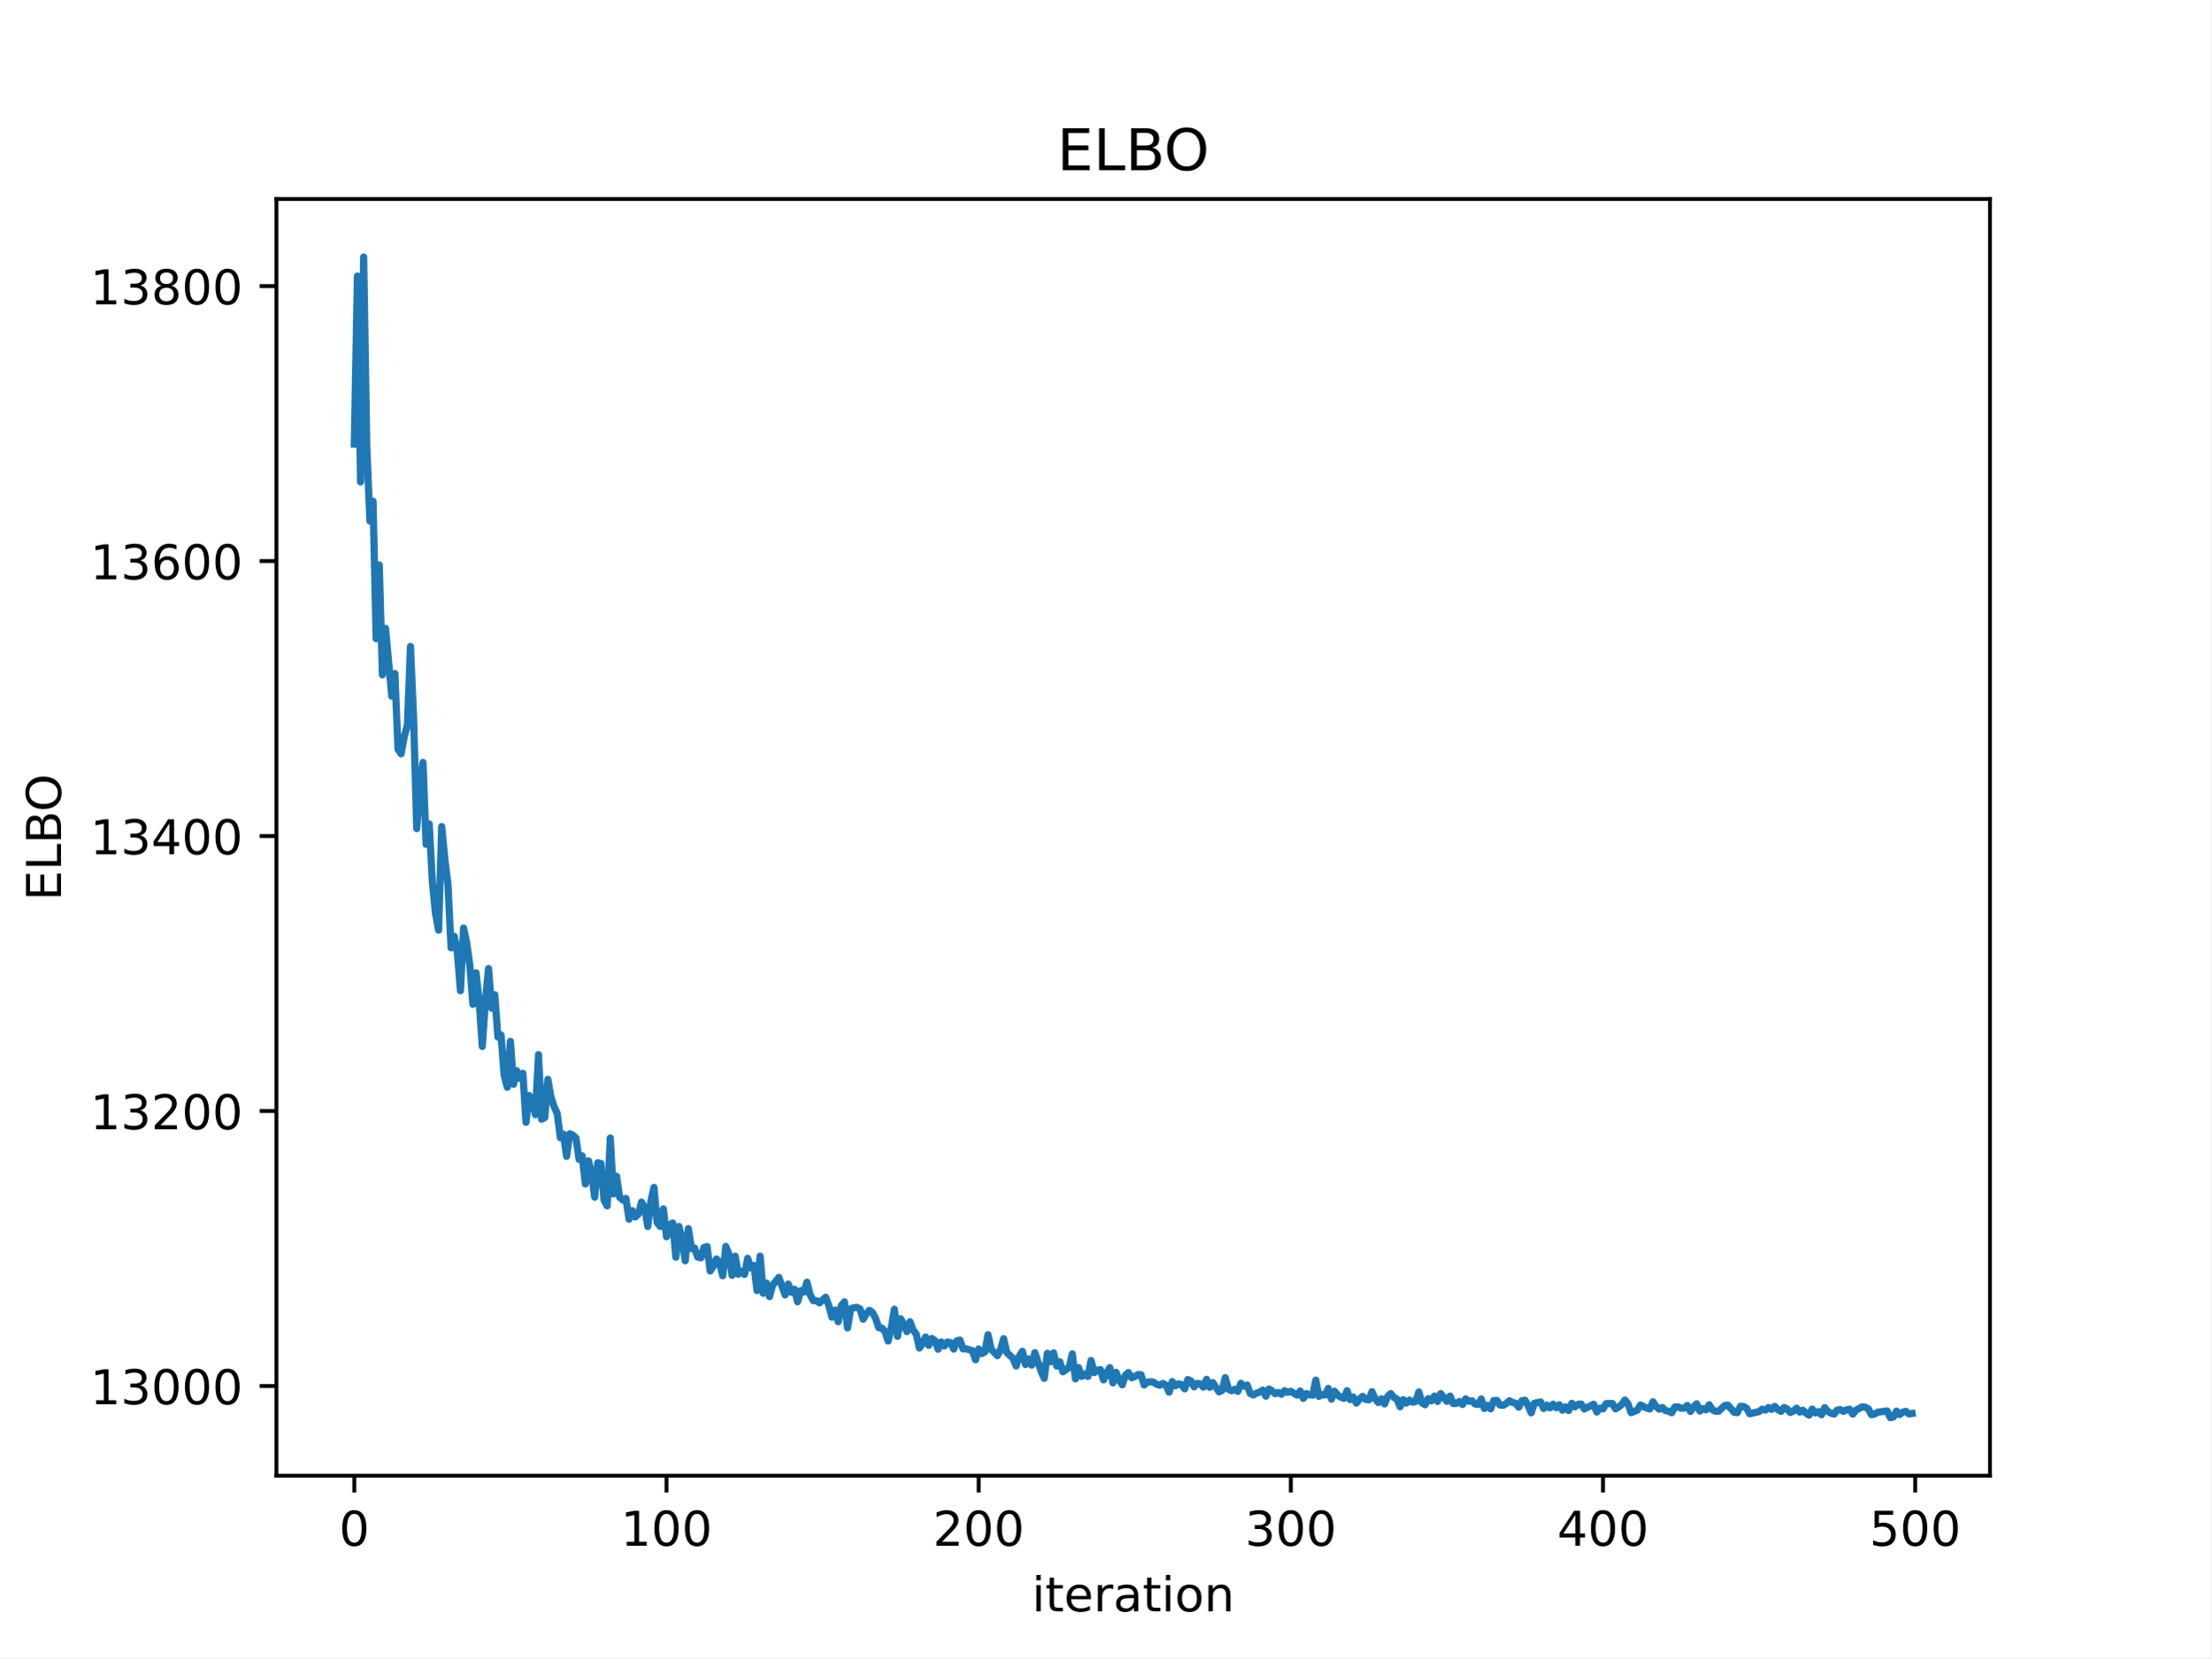
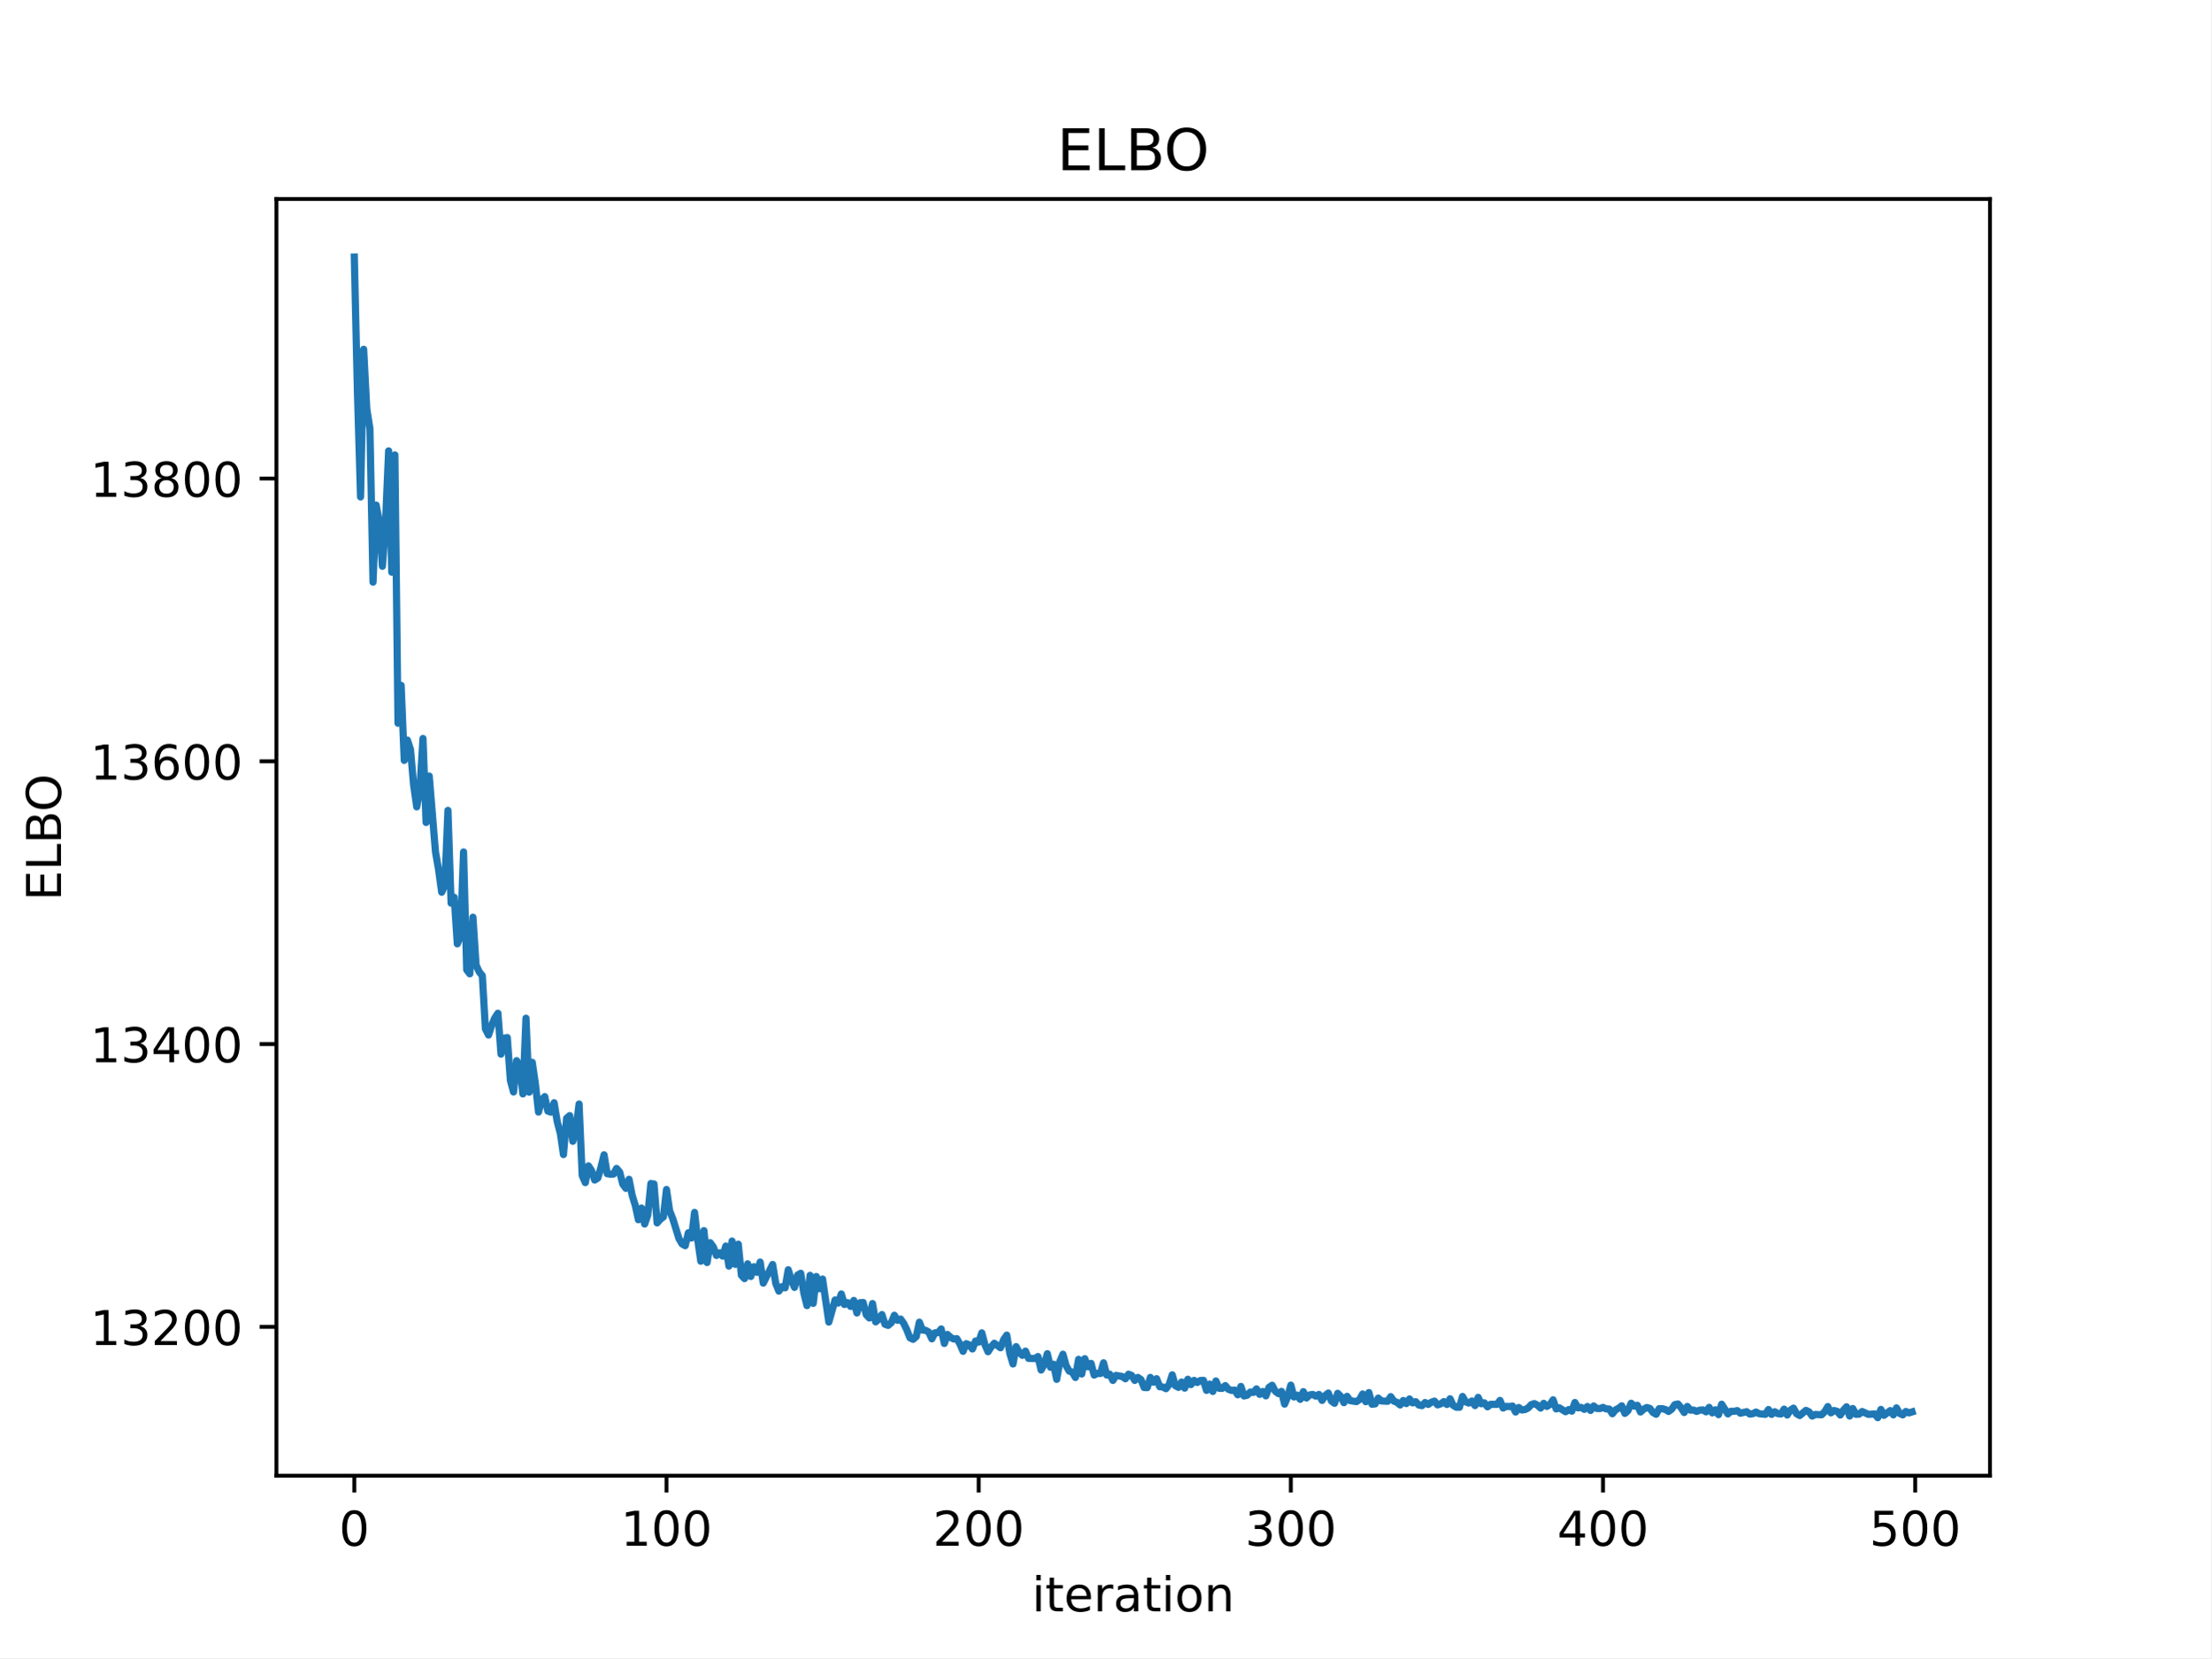
<svg xmlns="http://www.w3.org/2000/svg" xmlns:xlink="http://www.w3.org/1999/xlink" width="460.8pt" height="345.6pt" viewBox="0 0 460.8 345.6" version="1.1">
  <defs>
    <style type="text/css">*{stroke-linejoin: round; stroke-linecap: butt}</style>
  </defs>
  <g id="figure_1">
    <g id="patch_1">
      <path d="M 0 345.6  L 460.8 345.6  L 460.8 0  L 0 0  z " style="fill: #ffffff" />
    </g>
    <g id="axes_1">
      <g id="patch_2">
        <path d="M 57.6 307.584  L 414.72 307.584  L 414.72 41.472  L 57.6 41.472  z " style="fill: #ffffff" />
      </g>
      <g id="matplotlib.axis_1">
        <g id="xtick_1">
          <g id="line2d_1">
            <defs>
-               <path id="m0ac5d707b2" d="M 0 0  L 0 3.5  " style="stroke: #000000; stroke-width: 0.8" />
-             </defs>
-             <g>
-               <use xlink:href="#m0ac5d707b2" x="73.833" y="307.584" style="stroke: #000000; stroke-width: 0.8" />
+               <path id="m7152d1a19f" d="M 0 0  L 0 3.5  " style="stroke: #000000; stroke-width: 0.8" />
+             </defs>
+             <g>
+               <use xlink:href="#m7152d1a19f" x="73.833" y="307.584" style="stroke: #000000; stroke-width: 0.8" />
            </g>
          </g>
          <g id="text_1">
            <g transform="translate(70.65148 322.1824) scale(0.1 -0.1)">
              <defs>
                <path id="DejaVuSans-30" d="M 2034 4250  Q 1547 4250 1301 3770  Q 1056 3291 1056 2328  Q 1056 1369 1301 889  Q 1547 409 2034 409  Q 2525 409 2770 889  Q 3016 1369 3016 2328  Q 3016 3291 2770 3770  Q 2525 4250 2034 4250  z M 2034 4750  Q 2819 4750 3233 4129  Q 3647 3509 3647 2328  Q 3647 1150 3233 529  Q 2819 -91 2034 -91  Q 1250 -91 836 529  Q 422 1150 422 2328  Q 422 3509 836 4129  Q 1250 4750 2034 4750  z " transform="scale(0.015625)" />
              </defs>
              <use xlink:href="#DejaVuSans-30" />
            </g>
          </g>
        </g>
        <g id="xtick_2">
          <g id="line2d_2">
            <g>
-               <use xlink:href="#m0ac5d707b2" x="138.894" y="307.584" style="stroke: #000000; stroke-width: 0.8" />
+               <use xlink:href="#m7152d1a19f" x="138.894" y="307.584" style="stroke: #000000; stroke-width: 0.8" />
            </g>
          </g>
          <g id="text_2">
            <g transform="translate(129.35 322.1824) scale(0.1 -0.1)">
              <defs>
                <path id="DejaVuSans-31" d="M 794 531  L 1825 531  L 1825 4091  L 703 3866  L 703 4441  L 1819 4666  L 2450 4666  L 2450 531  L 3481 531  L 3481 0  L 794 0  L 794 531  z " transform="scale(0.015625)" />
              </defs>
              <use xlink:href="#DejaVuSans-31" />
              <use xlink:href="#DejaVuSans-30" x="63.623" />
              <use xlink:href="#DejaVuSans-30" x="127.246" />
            </g>
          </g>
        </g>
        <g id="xtick_3">
          <g id="line2d_3">
            <g>
-               <use xlink:href="#m0ac5d707b2" x="203.955" y="307.584" style="stroke: #000000; stroke-width: 0.8" />
+               <use xlink:href="#m7152d1a19f" x="203.955" y="307.584" style="stroke: #000000; stroke-width: 0.8" />
            </g>
          </g>
          <g id="text_3">
            <g transform="translate(194.411 322.1824) scale(0.1 -0.1)">
              <defs>
                <path id="DejaVuSans-32" d="M 1228 531  L 3431 531  L 3431 0  L 469 0  L 469 531  Q 828 903 1448 1529  Q 2069 2156 2228 2338  Q 2531 2678 2651 2914  Q 2772 3150 2772 3378  Q 2772 3750 2511 3984  Q 2250 4219 1831 4219  Q 1534 4219 1204 4116  Q 875 4013 500 3803  L 500 4441  Q 881 4594 1212 4672  Q 1544 4750 1819 4750  Q 2544 4750 2975 4387  Q 3406 4025 3406 3419  Q 3406 3131 3298 2873  Q 3191 2616 2906 2266  Q 2828 2175 2409 1742  Q 1991 1309 1228 531  z " transform="scale(0.015625)" />
              </defs>
              <use xlink:href="#DejaVuSans-32" />
              <use xlink:href="#DejaVuSans-30" x="63.623" />
              <use xlink:href="#DejaVuSans-30" x="127.246" />
            </g>
          </g>
        </g>
        <g id="xtick_4">
          <g id="line2d_4">
            <g>
-               <use xlink:href="#m0ac5d707b2" x="269.016" y="307.584" style="stroke: #000000; stroke-width: 0.8" />
+               <use xlink:href="#m7152d1a19f" x="269.016" y="307.584" style="stroke: #000000; stroke-width: 0.8" />
            </g>
          </g>
          <g id="text_4">
            <g transform="translate(259.4721 322.1824) scale(0.1 -0.1)">
              <defs>
                <path id="DejaVuSans-33" d="M 2597 2516  Q 3050 2419 3304 2112  Q 3559 1806 3559 1356  Q 3559 666 3084 287  Q 2609 -91 1734 -91  Q 1441 -91 1130 -33  Q 819 25 488 141  L 488 750  Q 750 597 1062 519  Q 1375 441 1716 441  Q 2309 441 2620 675  Q 2931 909 2931 1356  Q 2931 1769 2642 2001  Q 2353 2234 1838 2234  L 1294 2234  L 1294 2753  L 1863 2753  Q 2328 2753 2575 2939  Q 2822 3125 2822 3475  Q 2822 3834 2567 4026  Q 2313 4219 1838 4219  Q 1578 4219 1281 4162  Q 984 4106 628 3988  L 628 4550  Q 988 4650 1302 4700  Q 1616 4750 1894 4750  Q 2613 4750 3031 4423  Q 3450 4097 3450 3541  Q 3450 3153 3228 2886  Q 3006 2619 2597 2516  z " transform="scale(0.015625)" />
              </defs>
              <use xlink:href="#DejaVuSans-33" />
              <use xlink:href="#DejaVuSans-30" x="63.623" />
              <use xlink:href="#DejaVuSans-30" x="127.246" />
            </g>
          </g>
        </g>
        <g id="xtick_5">
          <g id="line2d_5">
            <g>
-               <use xlink:href="#m0ac5d707b2" x="334.077" y="307.584" style="stroke: #000000; stroke-width: 0.8" />
+               <use xlink:href="#m7152d1a19f" x="334.077" y="307.584" style="stroke: #000000; stroke-width: 0.8" />
            </g>
          </g>
          <g id="text_5">
            <g transform="translate(324.5331 322.1824) scale(0.1 -0.1)">
              <defs>
                <path id="DejaVuSans-34" d="M 2419 4116  L 825 1625  L 2419 1625  L 2419 4116  z M 2253 4666  L 3047 4666  L 3047 1625  L 3713 1625  L 3713 1100  L 3047 1100  L 3047 0  L 2419 0  L 2419 1100  L 313 1100  L 313 1709  L 2253 4666  z " transform="scale(0.015625)" />
              </defs>
              <use xlink:href="#DejaVuSans-34" />
              <use xlink:href="#DejaVuSans-30" x="63.623" />
              <use xlink:href="#DejaVuSans-30" x="127.246" />
            </g>
          </g>
        </g>
        <g id="xtick_6">
          <g id="line2d_6">
            <g>
-               <use xlink:href="#m0ac5d707b2" x="399.138" y="307.584" style="stroke: #000000; stroke-width: 0.8" />
+               <use xlink:href="#m7152d1a19f" x="399.138" y="307.584" style="stroke: #000000; stroke-width: 0.8" />
            </g>
          </g>
          <g id="text_6">
            <g transform="translate(389.5941 322.1824) scale(0.1 -0.1)">
              <defs>
                <path id="DejaVuSans-35" d="M 691 4666  L 3169 4666  L 3169 4134  L 1269 4134  L 1269 2991  Q 1406 3038 1543 3061  Q 1681 3084 1819 3084  Q 2600 3084 3056 2656  Q 3513 2228 3513 1497  Q 3513 744 3044 326  Q 2575 -91 1722 -91  Q 1428 -91 1123 -41  Q 819 9 494 109  L 494 744  Q 775 591 1075 516  Q 1375 441 1709 441  Q 2250 441 2565 725  Q 2881 1009 2881 1497  Q 2881 1984 2565 2268  Q 2250 2553 1709 2553  Q 1456 2553 1204 2497  Q 953 2441 691 2322  L 691 4666  z " transform="scale(0.015625)" />
              </defs>
              <use xlink:href="#DejaVuSans-35" />
              <use xlink:href="#DejaVuSans-30" x="63.623" />
              <use xlink:href="#DejaVuSans-30" x="127.246" />
            </g>
          </g>
        </g>
        <g id="text_7">
          <g transform="translate(215.0373 335.8606) scale(0.1 -0.1)">
            <defs>
              <path id="DejaVuSans-69" d="M 603 3500  L 1178 3500  L 1178 0  L 603 0  L 603 3500  z M 603 4863  L 1178 4863  L 1178 4134  L 603 4134  L 603 4863  z " transform="scale(0.015625)" />
              <path id="DejaVuSans-74" d="M 1172 4494  L 1172 3500  L 2356 3500  L 2356 3053  L 1172 3053  L 1172 1153  Q 1172 725 1289 603  Q 1406 481 1766 481  L 2356 481  L 2356 0  L 1766 0  Q 1100 0 847 248  Q 594 497 594 1153  L 594 3053  L 172 3053  L 172 3500  L 594 3500  L 594 4494  L 1172 4494  z " transform="scale(0.015625)" />
              <path id="DejaVuSans-65" d="M 3597 1894  L 3597 1613  L 953 1613  Q 991 1019 1311 708  Q 1631 397 2203 397  Q 2534 397 2845 478  Q 3156 559 3463 722  L 3463 178  Q 3153 47 2828 -22  Q 2503 -91 2169 -91  Q 1331 -91 842 396  Q 353 884 353 1716  Q 353 2575 817 3079  Q 1281 3584 2069 3584  Q 2775 3584 3186 3129  Q 3597 2675 3597 1894  z M 3022 2063  Q 3016 2534 2758 2815  Q 2500 3097 2075 3097  Q 1594 3097 1305 2825  Q 1016 2553 972 2059  L 3022 2063  z " transform="scale(0.015625)" />
              <path id="DejaVuSans-72" d="M 2631 2963  Q 2534 3019 2420 3045  Q 2306 3072 2169 3072  Q 1681 3072 1420 2755  Q 1159 2438 1159 1844  L 1159 0  L 581 0  L 581 3500  L 1159 3500  L 1159 2956  Q 1341 3275 1631 3429  Q 1922 3584 2338 3584  Q 2397 3584 2469 3576  Q 2541 3569 2628 3553  L 2631 2963  z " transform="scale(0.015625)" />
              <path id="DejaVuSans-61" d="M 2194 1759  Q 1497 1759 1228 1600  Q 959 1441 959 1056  Q 959 750 1161 570  Q 1363 391 1709 391  Q 2188 391 2477 730  Q 2766 1069 2766 1631  L 2766 1759  L 2194 1759  z M 3341 1997  L 3341 0  L 2766 0  L 2766 531  Q 2569 213 2275 61  Q 1981 -91 1556 -91  Q 1019 -91 701 211  Q 384 513 384 1019  Q 384 1609 779 1909  Q 1175 2209 1959 2209  L 2766 2209  L 2766 2266  Q 2766 2663 2505 2880  Q 2244 3097 1772 3097  Q 1472 3097 1187 3025  Q 903 2953 641 2809  L 641 3341  Q 956 3463 1253 3523  Q 1550 3584 1831 3584  Q 2591 3584 2966 3190  Q 3341 2797 3341 1997  z " transform="scale(0.015625)" />
              <path id="DejaVuSans-6f" d="M 1959 3097  Q 1497 3097 1228 2736  Q 959 2375 959 1747  Q 959 1119 1226 758  Q 1494 397 1959 397  Q 2419 397 2687 759  Q 2956 1122 2956 1747  Q 2956 2369 2687 2733  Q 2419 3097 1959 3097  z M 1959 3584  Q 2709 3584 3137 3096  Q 3566 2609 3566 1747  Q 3566 888 3137 398  Q 2709 -91 1959 -91  Q 1206 -91 779 398  Q 353 888 353 1747  Q 353 2609 779 3096  Q 1206 3584 1959 3584  z " transform="scale(0.015625)" />
              <path id="DejaVuSans-6e" d="M 3513 2113  L 3513 0  L 2938 0  L 2938 2094  Q 2938 2591 2744 2837  Q 2550 3084 2163 3084  Q 1697 3084 1428 2787  Q 1159 2491 1159 1978  L 1159 0  L 581 0  L 581 3500  L 1159 3500  L 1159 2956  Q 1366 3272 1645 3428  Q 1925 3584 2291 3584  Q 2894 3584 3203 3211  Q 3513 2838 3513 2113  z " transform="scale(0.015625)" />
            </defs>
            <use xlink:href="#DejaVuSans-69" />
            <use xlink:href="#DejaVuSans-74" x="27.783" />
            <use xlink:href="#DejaVuSans-65" x="66.992" />
            <use xlink:href="#DejaVuSans-72" x="128.516" />
            <use xlink:href="#DejaVuSans-61" x="169.629" />
            <use xlink:href="#DejaVuSans-74" x="230.908" />
            <use xlink:href="#DejaVuSans-69" x="270.117" />
            <use xlink:href="#DejaVuSans-6f" x="297.9" />
            <use xlink:href="#DejaVuSans-6e" x="359.082" />
          </g>
        </g>
      </g>
      <g id="matplotlib.axis_2">
        <g id="ytick_1">
          <g id="line2d_7">
            <defs>
-               <path id="m3a6285760a" d="M 0 0  L -3.5 0  " style="stroke: #000000; stroke-width: 0.8" />
-             </defs>
-             <g>
-               <use xlink:href="#m3a6285760a" x="57.6" y="288.892" style="stroke: #000000; stroke-width: 0.8" />
+               <path id="m5f94308df8" d="M 0 0  L -3.5 0  " style="stroke: #000000; stroke-width: 0.8" />
+             </defs>
+             <g>
+               <use xlink:href="#m5f94308df8" x="57.6" y="276.555" style="stroke: #000000; stroke-width: 0.8" />
            </g>
          </g>
          <g id="text_8">
-             <g transform="translate(18.7875 292.6914) scale(0.1 -0.1)">
-               <use xlink:href="#DejaVuSans-31" />
-               <use xlink:href="#DejaVuSans-33" x="63.623" />
-               <use xlink:href="#DejaVuSans-30" x="127.246" />
+             <g transform="translate(18.7875 280.3544) scale(0.1 -0.1)">
+               <use xlink:href="#DejaVuSans-31" />
+               <use xlink:href="#DejaVuSans-33" x="63.623" />
+               <use xlink:href="#DejaVuSans-32" x="127.246" />
              <use xlink:href="#DejaVuSans-30" x="190.869" />
              <use xlink:href="#DejaVuSans-30" x="254.492" />
            </g>
          </g>
        </g>
        <g id="ytick_2">
          <g id="line2d_8">
            <g>
-               <use xlink:href="#m3a6285760a" x="57.6" y="231.576" style="stroke: #000000; stroke-width: 0.8" />
+               <use xlink:href="#m5f94308df8" x="57.6" y="217.616" style="stroke: #000000; stroke-width: 0.8" />
            </g>
          </g>
          <g id="text_9">
-             <g transform="translate(18.7875 235.3753) scale(0.1 -0.1)">
-               <use xlink:href="#DejaVuSans-31" />
-               <use xlink:href="#DejaVuSans-33" x="63.623" />
-               <use xlink:href="#DejaVuSans-32" x="127.246" />
+             <g transform="translate(18.7875 221.4149) scale(0.1 -0.1)">
+               <use xlink:href="#DejaVuSans-31" />
+               <use xlink:href="#DejaVuSans-33" x="63.623" />
+               <use xlink:href="#DejaVuSans-34" x="127.246" />
              <use xlink:href="#DejaVuSans-30" x="190.869" />
              <use xlink:href="#DejaVuSans-30" x="254.492" />
            </g>
          </g>
        </g>
        <g id="ytick_3">
          <g id="line2d_9">
            <g>
-               <use xlink:href="#m3a6285760a" x="57.6" y="174.26" style="stroke: #000000; stroke-width: 0.8" />
+               <use xlink:href="#m5f94308df8" x="57.6" y="158.676" style="stroke: #000000; stroke-width: 0.8" />
            </g>
          </g>
          <g id="text_10">
-             <g transform="translate(18.7875 178.0592) scale(0.1 -0.1)">
-               <use xlink:href="#DejaVuSans-31" />
-               <use xlink:href="#DejaVuSans-33" x="63.623" />
-               <use xlink:href="#DejaVuSans-34" x="127.246" />
+             <g transform="translate(18.7875 162.4754) scale(0.1 -0.1)">
+               <defs>
+                 <path id="DejaVuSans-36" d="M 2113 2584  Q 1688 2584 1439 2293  Q 1191 2003 1191 1497  Q 1191 994 1439 701  Q 1688 409 2113 409  Q 2538 409 2786 701  Q 3034 994 3034 1497  Q 3034 2003 2786 2293  Q 2538 2584 2113 2584  z M 3366 4563  L 3366 3988  Q 3128 4100 2886 4159  Q 2644 4219 2406 4219  Q 1781 4219 1451 3797  Q 1122 3375 1075 2522  Q 1259 2794 1537 2939  Q 1816 3084 2150 3084  Q 2853 3084 3261 2657  Q 3669 2231 3669 1497  Q 3669 778 3244 343  Q 2819 -91 2113 -91  Q 1303 -91 875 529  Q 447 1150 447 2328  Q 447 3434 972 4092  Q 1497 4750 2381 4750  Q 2619 4750 2861 4703  Q 3103 4656 3366 4563  z " transform="scale(0.015625)" />
+               </defs>
+               <use xlink:href="#DejaVuSans-31" />
+               <use xlink:href="#DejaVuSans-33" x="63.623" />
+               <use xlink:href="#DejaVuSans-36" x="127.246" />
              <use xlink:href="#DejaVuSans-30" x="190.869" />
              <use xlink:href="#DejaVuSans-30" x="254.492" />
            </g>
          </g>
        </g>
        <g id="ytick_4">
          <g id="line2d_10">
            <g>
-               <use xlink:href="#m3a6285760a" x="57.6" y="116.944" style="stroke: #000000; stroke-width: 0.8" />
+               <use xlink:href="#m5f94308df8" x="57.6" y="99.737" style="stroke: #000000; stroke-width: 0.8" />
            </g>
          </g>
          <g id="text_11">
-             <g transform="translate(18.7875 120.7432) scale(0.1 -0.1)">
-               <defs>
-                 <path id="DejaVuSans-36" d="M 2113 2584  Q 1688 2584 1439 2293  Q 1191 2003 1191 1497  Q 1191 994 1439 701  Q 1688 409 2113 409  Q 2538 409 2786 701  Q 3034 994 3034 1497  Q 3034 2003 2786 2293  Q 2538 2584 2113 2584  z M 3366 4563  L 3366 3988  Q 3128 4100 2886 4159  Q 2644 4219 2406 4219  Q 1781 4219 1451 3797  Q 1122 3375 1075 2522  Q 1259 2794 1537 2939  Q 1816 3084 2150 3084  Q 2853 3084 3261 2657  Q 3669 2231 3669 1497  Q 3669 778 3244 343  Q 2819 -91 2113 -91  Q 1303 -91 875 529  Q 447 1150 447 2328  Q 447 3434 972 4092  Q 1497 4750 2381 4750  Q 2619 4750 2861 4703  Q 3103 4656 3366 4563  z " transform="scale(0.015625)" />
-               </defs>
-               <use xlink:href="#DejaVuSans-31" />
-               <use xlink:href="#DejaVuSans-33" x="63.623" />
-               <use xlink:href="#DejaVuSans-36" x="127.246" />
-               <use xlink:href="#DejaVuSans-30" x="190.869" />
-               <use xlink:href="#DejaVuSans-30" x="254.492" />
-             </g>
-           </g>
-         </g>
-         <g id="ytick_5">
-           <g id="line2d_11">
-             <g>
-               <use xlink:href="#m3a6285760a" x="57.6" y="59.628" style="stroke: #000000; stroke-width: 0.8" />
-             </g>
-           </g>
-           <g id="text_12">
-             <g transform="translate(18.7875 63.42711) scale(0.1 -0.1)">
+             <g transform="translate(18.7875 103.536) scale(0.1 -0.1)">
              <defs>
                <path id="DejaVuSans-38" d="M 2034 2216  Q 1584 2216 1326 1975  Q 1069 1734 1069 1313  Q 1069 891 1326 650  Q 1584 409 2034 409  Q 2484 409 2743 651  Q 3003 894 3003 1313  Q 3003 1734 2745 1975  Q 2488 2216 2034 2216  z M 1403 2484  Q 997 2584 770 2862  Q 544 3141 544 3541  Q 544 4100 942 4425  Q 1341 4750 2034 4750  Q 2731 4750 3128 4425  Q 3525 4100 3525 3541  Q 3525 3141 3298 2862  Q 3072 2584 2669 2484  Q 3125 2378 3379 2068  Q 3634 1759 3634 1313  Q 3634 634 3220 271  Q 2806 -91 2034 -91  Q 1263 -91 848 271  Q 434 634 434 1313  Q 434 1759 690 2068  Q 947 2378 1403 2484  z M 1172 3481  Q 1172 3119 1398 2916  Q 1625 2713 2034 2713  Q 2441 2713 2670 2916  Q 2900 3119 2900 3481  Q 2900 3844 2670 4047  Q 2441 4250 2034 4250  Q 1625 4250 1398 4047  Q 1172 3844 1172 3481  z " transform="scale(0.015625)" />
              </defs>
              <use xlink:href="#DejaVuSans-31" />
              <use xlink:href="#DejaVuSans-33" x="63.623" />
              <use xlink:href="#DejaVuSans-38" x="127.246" />
              <use xlink:href="#DejaVuSans-30" x="190.869" />
              <use xlink:href="#DejaVuSans-30" x="254.492" />
            </g>
          </g>
        </g>
-         <g id="text_13">
+         <g id="text_12">
          <g transform="translate(12.70781 187.7522) rotate(-90) scale(0.1 -0.1)">
            <defs>
              <path id="DejaVuSans-45" d="M 628 4666  L 3578 4666  L 3578 4134  L 1259 4134  L 1259 2753  L 3481 2753  L 3481 2222  L 1259 2222  L 1259 531  L 3634 531  L 3634 0  L 628 0  L 628 4666  z " transform="scale(0.015625)" />
              <path id="DejaVuSans-4c" d="M 628 4666  L 1259 4666  L 1259 531  L 3531 531  L 3531 0  L 628 0  L 628 4666  z " transform="scale(0.015625)" />
              <path id="DejaVuSans-42" d="M 1259 2228  L 1259 519  L 2272 519  Q 2781 519 3026 730  Q 3272 941 3272 1375  Q 3272 1813 3026 2020  Q 2781 2228 2272 2228  L 1259 2228  z M 1259 4147  L 1259 2741  L 2194 2741  Q 2656 2741 2882 2914  Q 3109 3088 3109 3444  Q 3109 3797 2882 3972  Q 2656 4147 2194 4147  L 1259 4147  z M 628 4666  L 2241 4666  Q 2963 4666 3353 4366  Q 3744 4066 3744 3513  Q 3744 3084 3544 2831  Q 3344 2578 2956 2516  Q 3422 2416 3680 2098  Q 3938 1781 3938 1306  Q 3938 681 3513 340  Q 3088 0 2303 0  L 628 0  L 628 4666  z " transform="scale(0.015625)" />
              <path id="DejaVuSans-4f" d="M 2522 4238  Q 1834 4238 1429 3725  Q 1025 3213 1025 2328  Q 1025 1447 1429 934  Q 1834 422 2522 422  Q 3209 422 3611 934  Q 4013 1447 4013 2328  Q 4013 3213 3611 3725  Q 3209 4238 2522 4238  z M 2522 4750  Q 3503 4750 4090 4092  Q 4678 3434 4678 2328  Q 4678 1225 4090 567  Q 3503 -91 2522 -91  Q 1538 -91 948 565  Q 359 1222 359 2328  Q 359 3434 948 4092  Q 1538 4750 2522 4750  z " transform="scale(0.015625)" />
            </defs>
            <use xlink:href="#DejaVuSans-45" />
            <use xlink:href="#DejaVuSans-4c" x="63.184" />
            <use xlink:href="#DejaVuSans-42" x="118.896" />
            <use xlink:href="#DejaVuSans-4f" x="185.75" />
          </g>
        </g>
      </g>
-       <g id="line2d_12">
-         <path d="M 73.833 92.567  L 74.483 57.529  L 75.134 100.442  L 75.785 53.568  L 76.435 93.183  L 77.086 108.595  L 77.736 104.477  L 78.387 133.123  L 79.038 117.758  L 79.688 140.653  L 80.339 130.968  L 81.64 145.107  L 82.291 140.383  L 82.941 156.158  L 83.592 157.113  L 84.242 153.532  L 84.893 151.168  L 85.544 134.749  L 86.194 149.821  L 86.845 172.698  L 87.496 163.837  L 88.146 158.91  L 88.797 175.98  L 89.447 171.731  L 90.098 183.755  L 90.749 190.392  L 91.399 193.874  L 92.05 172.281  L 92.7 179.093  L 93.351 184.306  L 94.002 197.558  L 94.652 195.145  L 95.303 198.468  L 95.953 206.493  L 96.604 193.431  L 97.255 196.501  L 97.905 201.169  L 98.556 209.334  L 99.207 202.761  L 99.857 208.723  L 100.508 218.126  L 101.158 208.487  L 101.809 201.879  L 102.46 210.126  L 103.11 207.335  L 103.761 216.148  L 104.411 215.725  L 105.062 224.106  L 105.713 226.621  L 106.363 217.047  L 107.014 226.014  L 107.664 223.166  L 108.315 224.756  L 108.966 223.705  L 109.616 233.93  L 110.267 228.352  L 110.918 229.155  L 111.568 232.345  L 112.219 219.831  L 112.869 233.286  L 113.52 232.945  L 114.171 224.979  L 114.821 228.715  L 115.472 230.671  L 116.122 232.083  L 116.773 237.133  L 117.424 236.396  L 118.074 241.018  L 118.725 236.309  L 119.375 236.574  L 120.026 237.213  L 120.677 241.662  L 121.327 240.918  L 121.978 246.773  L 122.629 241.96  L 123.279 244.495  L 123.93 249.533  L 124.58 242.352  L 125.231 242.513  L 125.882 250.18  L 126.532 251.343  L 127.183 237.2  L 127.833 248.855  L 128.484 245.173  L 129.135 249.559  L 129.785 250.11  L 130.436 249.794  L 131.086 254.134  L 131.737 252.339  L 132.388 253.65  L 133.038 253.041  L 133.689 250.554  L 134.339 251.624  L 134.99 255.644  L 135.641 250.358  L 136.291 247.493  L 136.942 254.792  L 137.593 255.632  L 138.243 251.98  L 138.894 257.776  L 139.544 255.265  L 140.195 254.919  L 140.846 262.042  L 141.496 255.64  L 142.147 258.37  L 142.797 262.795  L 143.448 256.085  L 144.099 260.246  L 144.749 260.122  L 145.4 262.005  L 146.05 262.177  L 146.701 260.023  L 147.352 259.82  L 148.002 264.915  L 148.653 263.925  L 149.304 262.403  L 149.954 263.172  L 150.605 265.919  L 151.255 259.788  L 151.906 261.435  L 152.557 265.832  L 153.207 261.826  L 153.858 265.587  L 154.508 264.973  L 155.159 265.62  L 155.81 262.272  L 156.46 264.292  L 157.111 263.746  L 157.761 269.003  L 158.412 261.816  L 159.063 269.565  L 159.713 267.431  L 160.364 270.264  L 161.015 267.876  L 162.316 266.255  L 163.617 269.91  L 164.268 267.642  L 164.918 269.355  L 165.569 268.723  L 166.219 271.339  L 166.87 269.018  L 167.521 269.306  L 168.171 267.249  L 168.822 269.834  L 169.472 271.086  L 170.123 271.093  L 170.774 271.564  L 172.075 270.37  L 172.725 272.119  L 173.376 274.547  L 174.027 273.048  L 174.677 275.495  L 175.328 272.13  L 175.979 271.348  L 176.629 276.781  L 177.28 272.806  L 177.93 272.58  L 178.581 272.495  L 179.232 272.824  L 179.882 274.962  L 180.533 273.836  L 181.183 273.118  L 181.834 273.572  L 182.485 274.802  L 183.135 276.723  L 183.786 276.822  L 184.436 277.53  L 185.087 279.511  L 185.738 276.742  L 186.388 272.881  L 187.039 278.548  L 187.69 274.859  L 188.34 275.981  L 188.991 277.556  L 189.641 275.498  L 190.292 277.215  L 190.943 278.054  L 191.593 280.985  L 192.244 280.061  L 192.894 278.68  L 193.545 280.403  L 194.196 278.974  L 194.846 279.415  L 195.497 281.223  L 196.147 279.703  L 196.798 280.553  L 197.449 279.712  L 198.099 279.837  L 198.75 281.19  L 199.401 279.484  L 200.051 279.31  L 200.702 281.158  L 201.352 281.132  L 202.654 281.527  L 203.304 283.425  L 203.955 281.159  L 204.605 282.133  L 205.256 281.782  L 205.907 278.19  L 206.557 281.231  L 207.858 282.56  L 208.509 281.341  L 209.16 279.028  L 209.81 281.896  L 211.112 283.115  L 211.762 284.718  L 212.413 282.7  L 213.063 281.658  L 213.714 284.404  L 214.365 283.237  L 215.015 284.537  L 215.666 281.936  L 216.967 285.799  L 217.618 287.296  L 218.268 282.07  L 218.919 283.823  L 219.569 281.984  L 220.22 284.728  L 220.871 283.85  L 221.521 285.926  L 222.822 284.981  L 223.473 282.186  L 224.124 287.403  L 224.774 285.062  L 225.425 286.896  L 226.076 286.376  L 226.726 286.903  L 227.377 283.566  L 228.027 286.087  L 228.678 285.598  L 229.329 285.473  L 229.979 287.612  L 230.63 286.179  L 231.28 285.054  L 231.931 288.239  L 232.582 286.032  L 233.232 287.62  L 233.883 288.648  L 234.533 286.633  L 235.184 286.092  L 235.835 287.171  L 236.485 286.922  L 237.136 286.509  L 237.787 286.539  L 238.437 288.671  L 239.088 288.104  L 239.738 288.004  L 240.389 288.084  L 241.04 288.519  L 241.69 288.739  L 242.341 288.345  L 242.991 288.725  L 243.642 290.165  L 244.293 287.96  L 244.943 288.834  L 245.594 288.453  L 246.244 288.615  L 246.895 289.486  L 247.546 287.544  L 248.196 287.843  L 248.847 289.057  L 249.498 288.335  L 250.148 288.463  L 250.799 289.118  L 251.449 287.496  L 252.1 289.16  L 252.751 288.172  L 254.052 290.11  L 254.702 289.795  L 255.353 287.144  L 256.004 289.537  L 256.654 289.883  L 257.305 289.58  L 257.955 290.024  L 258.606 288.325  L 259.257 288.911  L 259.907 288.691  L 260.558 290.457  L 261.208 290.759  L 261.859 290.376  L 262.51 290.173  L 263.16 289.748  L 263.811 291.018  L 264.462 289.506  L 265.112 289.916  L 265.763 290.494  L 266.413 290.24  L 267.064 290.619  L 267.715 289.867  L 268.365 290.222  L 269.016 290.001  L 270.317 290.802  L 270.968 289.926  L 271.618 291.472  L 272.269 290.467  L 272.919 290.713  L 273.57 290.796  L 274.221 287.677  L 274.871 291.04  L 275.522 290.646  L 276.173 290.762  L 276.823 289.392  L 277.474 291.63  L 278.124 289.985  L 278.775 290.777  L 279.426 291.211  L 280.076 291.464  L 280.727 289.854  L 281.377 291.726  L 282.028 291.185  L 282.679 292.451  L 283.329 291.603  L 283.98 291.048  L 284.63 291.699  L 285.281 291.758  L 285.932 290.075  L 286.582 291.549  L 287.233 292.329  L 287.884 291.552  L 288.534 292.625  L 289.185 291.071  L 289.835 290.457  L 290.486 291.255  L 291.137 291.627  L 291.787 293.218  L 292.438 291.729  L 293.088 292.459  L 293.739 291.815  L 294.39 292.263  L 295.04 292.104  L 295.691 290.126  L 296.341 292.387  L 296.992 292.8  L 297.643 291.521  L 298.293 291.986  L 298.944 290.976  L 299.595 292.108  L 300.245 290.473  L 301.546 292.089  L 302.197 290.988  L 302.848 292.525  L 303.498 292.525  L 304.149 292.111  L 304.799 292.743  L 305.45 291.577  L 306.101 292.079  L 306.751 291.959  L 307.402 292.628  L 308.052 292.746  L 308.703 291.6  L 309.354 293.571  L 310.004 292.922  L 310.655 293.645  L 311.305 291.909  L 311.956 291.893  L 312.607 292.87  L 313.257 292.917  L 313.908 292.545  L 314.559 291.957  L 315.209 292.311  L 315.86 292.498  L 316.51 293.298  L 317.161 291.964  L 317.812 291.851  L 318.462 292.954  L 319.113 294.482  L 319.763 292.485  L 321.065 292.199  L 321.715 293.59  L 322.366 292.873  L 323.016 293.436  L 323.667 292.678  L 324.318 293.418  L 324.968 292.8  L 325.619 293.926  L 326.27 293.246  L 326.92 293.998  L 327.571 292.493  L 328.221 293.222  L 328.872 292.717  L 329.523 292.648  L 330.173 293.675  L 331.474 293.011  L 332.125 292.701  L 332.776 294.311  L 333.426 293.504  L 334.077 293.655  L 334.727 292.564  L 336.029 292.534  L 336.679 293.647  L 337.33 293.262  L 337.981 292.743  L 338.631 291.806  L 339.282 292.612  L 339.932 294.452  L 341.234 293.919  L 341.884 292.839  L 343.185 293.498  L 343.836 293.669  L 344.487 292.181  L 345.137 293.144  L 345.788 293.722  L 346.438 293.357  L 347.089 294.01  L 347.74 294.148  L 348.39 294.462  L 349.041 293.269  L 349.691 293.221  L 350.342 293.519  L 350.993 293.502  L 351.643 292.936  L 352.294 294.194  L 352.945 293.245  L 353.595 292.594  L 354.246 294.112  L 354.896 293.582  L 355.547 293.848  L 356.198 292.8  L 356.848 293.828  L 357.499 294.144  L 358.149 294.144  L 359.451 292.95  L 360.101 292.875  L 361.402 294.358  L 362.053 294.452  L 362.704 293.119  L 363.354 293.16  L 364.005 293.527  L 364.656 294.679  L 366.607 294.215  L 367.258 293.715  L 367.909 293.907  L 368.559 293.363  L 369.21 293.756  L 369.86 293.134  L 370.511 293.791  L 371.162 294.188  L 371.812 293.36  L 372.463 293.695  L 373.113 294.413  L 373.764 294.103  L 374.415 293.509  L 375.065 294.327  L 375.716 293.942  L 376.367 294.535  L 377.017 294.959  L 377.668 293.695  L 378.318 294.508  L 378.969 294.228  L 379.62 294.87  L 380.27 293.401  L 380.921 294.184  L 381.571 294.554  L 382.222 294.747  L 382.873 293.901  L 383.523 293.809  L 384.174 294.181  L 384.824 293.833  L 385.475 293.718  L 386.126 294.751  L 386.776 293.933  L 388.078 293.238  L 388.728 293.304  L 389.379 293.665  L 390.029 294.877  L 390.68 294.721  L 391.331 294.352  L 393.282 294.086  L 393.933 295.488  L 394.584 295.342  L 395.234 294.127  L 395.885 294.845  L 396.535 294.341  L 397.186 294.164  L 397.837 294.721  L 398.487 294.618  L 398.487 294.618  " clip-path="url(#p020893c3ed)" style="fill: none; stroke: #1f77b4; stroke-width: 1.5; stroke-linecap: square" />
+       <g id="line2d_11">
+         <path d="M 73.833 53.568  L 74.483 81.61  L 75.134 103.571  L 75.785 72.806  L 76.435 85.23  L 77.086 89.371  L 77.736 121.335  L 78.387 105.273  L 79.038 108.682  L 79.688 118.025  L 80.339 108.922  L 80.989 93.975  L 81.64 119.252  L 82.291 94.818  L 82.941 150.742  L 83.592 142.851  L 84.242 158.481  L 84.893 154.248  L 85.544 156.229  L 86.194 163.614  L 86.845 168.177  L 87.496 164.521  L 88.146 153.925  L 88.797 171.425  L 89.447 161.748  L 90.749 177.54  L 91.399 181.284  L 92.05 185.968  L 92.7 184.473  L 93.351 168.907  L 94.002 188.244  L 94.652 187.021  L 95.303 196.73  L 95.953 195.127  L 96.604 177.576  L 97.255 202.141  L 97.905 202.977  L 98.556 191.174  L 99.207 201.134  L 99.857 202.551  L 100.508 203.36  L 101.158 214.451  L 101.809 215.736  L 102.46 213.728  L 103.11 212.178  L 103.761 211.195  L 104.411 219.719  L 105.062 216.391  L 105.713 216.266  L 106.363 225.189  L 107.014 227.604  L 107.664 221.082  L 108.315 222.239  L 108.966 228.006  L 109.616 212.219  L 110.267 227.652  L 110.918 221.423  L 111.568 225.879  L 112.219 231.788  L 112.869 229.262  L 113.52 228.574  L 114.171 231.588  L 114.821 231.804  L 115.472 229.853  L 116.122 233.769  L 116.773 236.25  L 117.424 240.653  L 118.074 233.09  L 118.725 232.53  L 119.375 237.881  L 120.026 235.383  L 120.677 230.11  L 121.327 245.02  L 121.978 246.498  L 122.629 243.002  L 123.279 243.99  L 123.93 245.965  L 124.58 245.547  L 125.231 243.333  L 125.882 240.703  L 126.532 244.631  L 127.183 244.748  L 127.833 244.723  L 128.484 243.542  L 129.135 244.286  L 129.785 246.821  L 130.436 247.691  L 131.086 245.802  L 131.737 249.129  L 132.388 251.235  L 133.038 254.229  L 133.689 251.808  L 134.339 255.126  L 134.99 253.273  L 135.641 246.684  L 136.291 246.78  L 136.942 254.896  L 137.593 254.138  L 138.243 253.657  L 138.894 247.93  L 139.544 252.368  L 140.195 253.979  L 141.496 258.174  L 142.147 259.275  L 142.797 259.649  L 143.448 256.956  L 144.099 258.044  L 144.749 252.713  L 145.4 258.434  L 146.05 262.886  L 146.701 256.505  L 147.352 263.157  L 148.002 259.016  L 148.653 259.894  L 149.304 261.678  L 149.954 261.127  L 150.605 261.818  L 151.255 259.724  L 151.906 263.898  L 152.557 258.676  L 153.207 263.529  L 153.858 259.332  L 154.508 265.808  L 155.159 266.506  L 155.81 263.42  L 156.46 266.069  L 157.111 264.024  L 157.761 265.193  L 158.412 263.058  L 159.063 267.444  L 161.015 263.56  L 161.665 267.501  L 162.316 269.112  L 162.966 268.191  L 163.617 268.424  L 164.268 264.659  L 164.918 266.799  L 165.569 268.334  L 166.219 265.759  L 166.87 265.395  L 167.521 269.54  L 168.171 272.133  L 168.822 265.826  L 169.472 271.669  L 170.123 266.067  L 170.774 268.619  L 171.424 266.596  L 172.725 275.564  L 174.027 270.96  L 174.677 271.603  L 175.328 269.701  L 175.979 271.902  L 176.629 271.511  L 177.28 272.31  L 177.93 271.057  L 178.581 273.671  L 179.232 271.536  L 179.882 271.475  L 180.533 274.049  L 181.183 274.715  L 181.834 271.704  L 182.485 275.521  L 183.135 274.966  L 183.786 273.996  L 184.436 276.02  L 185.087 276.256  L 185.738 275.703  L 186.388 274.146  L 187.039 275.197  L 187.69 274.929  L 188.34 275.855  L 188.991 277.214  L 189.641 278.85  L 190.292 279.159  L 190.943 278.579  L 191.593 275.586  L 192.244 277.231  L 192.894 277.282  L 193.545 277.643  L 194.196 279.058  L 194.846 277.802  L 195.497 277.77  L 196.147 276.993  L 196.798 280.02  L 197.449 278.147  L 198.099 278.762  L 198.75 279.093  L 199.401 279.017  L 200.051 280.134  L 200.702 281.664  L 201.352 280.062  L 202.003 280.323  L 202.654 281.172  L 203.304 279.51  L 203.955 279.745  L 204.605 277.81  L 205.256 280.254  L 205.907 281.747  L 206.557 280.742  L 207.208 279.978  L 208.509 280.921  L 209.16 279.219  L 209.81 278.284  L 210.461 282.137  L 211.112 284.3  L 211.762 280.677  L 212.413 281.887  L 213.063 282.499  L 213.714 281.619  L 214.365 283.14  L 215.666 283.163  L 216.316 282.753  L 216.967 285.559  L 217.618 284.381  L 218.268 282.152  L 218.919 284.983  L 219.569 284.348  L 220.22 287.499  L 220.871 283.781  L 221.521 282.264  L 222.172 284.633  L 222.822 285.775  L 223.473 286.016  L 224.124 287.113  L 224.774 283.336  L 225.425 286.395  L 226.076 283.192  L 226.726 284.882  L 227.377 284.174  L 228.027 286.614  L 228.678 286.265  L 229.329 286.284  L 229.979 284.054  L 230.63 286.592  L 231.28 286.427  L 231.931 287.723  L 232.582 286.676  L 233.883 286.914  L 234.533 287.377  L 235.184 286.434  L 235.835 286.688  L 236.485 287.722  L 237.136 287.098  L 237.787 287.552  L 238.437 289.197  L 239.088 289.226  L 239.738 287.095  L 240.389 288.09  L 241.04 287.366  L 241.69 289.037  L 242.341 289.091  L 242.991 289.453  L 243.642 288.601  L 244.293 286.56  L 244.943 288.823  L 245.594 289.17  L 246.244 288.058  L 246.895 289.337  L 247.546 287.478  L 248.196 288.599  L 248.847 287.718  L 249.498 288.157  L 250.148 287.753  L 250.799 287.706  L 251.449 289.804  L 252.1 288.494  L 252.751 290.031  L 253.401 287.837  L 254.052 289.362  L 254.702 289.387  L 255.353 288.799  L 256.004 289.568  L 256.654 289.816  L 257.305 289.743  L 257.955 290.721  L 258.606 288.973  L 259.257 290.968  L 259.907 290.806  L 260.558 290.149  L 261.208 290.234  L 261.859 289.49  L 262.51 290.633  L 263.16 290.026  L 263.811 290.948  L 264.462 289.174  L 265.112 288.727  L 265.763 289.97  L 266.413 290.463  L 267.064 290.007  L 267.715 292.665  L 268.365 291.08  L 269.016 288.707  L 269.666 291.181  L 270.317 290.784  L 270.968 291.67  L 271.618 290.061  L 272.269 291.393  L 272.919 290.756  L 273.57 290.643  L 274.221 291.004  L 274.871 290.643  L 275.522 291.896  L 276.173 290.868  L 276.823 290.351  L 277.474 292.018  L 278.124 292.491  L 278.775 290.406  L 279.426 291.047  L 280.076 292.36  L 280.727 291.043  L 281.377 291.94  L 282.679 292.142  L 283.329 291.719  L 283.98 290.543  L 284.63 292.163  L 285.281 290.256  L 285.932 292.69  L 286.582 292.616  L 287.233 291.417  L 287.884 292.004  L 289.185 292.077  L 289.835 291.106  L 290.486 292.039  L 291.137 292.289  L 291.787 292.844  L 292.438 291.906  L 293.088 292.555  L 293.739 291.59  L 294.39 292.412  L 295.04 292.159  L 295.691 292.856  L 296.341 292.992  L 296.992 292.333  L 297.643 292.723  L 298.293 292.274  L 298.944 292.038  L 299.595 292.823  L 300.245 292.608  L 300.896 292.138  L 301.546 292.741  L 302.197 291.549  L 302.848 292.922  L 303.498 293.312  L 304.149 293.324  L 304.799 291.07  L 305.45 292.19  L 306.101 292.447  L 306.751 292.006  L 307.402 292.973  L 308.052 291.257  L 308.703 292.594  L 309.354 292.4  L 310.004 293.228  L 310.655 292.702  L 311.956 292.726  L 312.607 291.891  L 313.257 293.482  L 313.908 293.13  L 314.559 293.177  L 315.209 293.07  L 315.86 294.315  L 316.51 293.366  L 317.161 293.886  L 317.812 293.798  L 318.462 293.473  L 319.113 292.774  L 319.763 292.557  L 320.414 292.891  L 321.065 293.49  L 321.715 292.497  L 322.366 293.148  L 323.016 292.751  L 323.667 291.768  L 324.318 293.665  L 324.968 293.437  L 326.27 294.253  L 326.92 293.801  L 327.571 294.129  L 328.221 292.331  L 328.872 293.444  L 329.523 293.351  L 330.173 293.756  L 330.824 293.159  L 331.474 293.981  L 332.125 293.055  L 332.776 293.568  L 333.426 293.593  L 334.077 293.345  L 334.727 293.667  L 335.378 293.688  L 336.029 294.672  L 336.679 293.85  L 337.33 293.525  L 337.981 293.019  L 338.631 294.6  L 339.282 294.015  L 339.932 292.477  L 340.583 293.079  L 341.234 292.912  L 341.884 294.31  L 342.535 293.728  L 343.185 293.368  L 343.836 293.555  L 344.487 294.401  L 345.137 294.782  L 345.788 293.603  L 346.438 293.613  L 347.089 293.797  L 347.74 294.19  L 348.39 293.704  L 349.041 292.773  L 349.691 292.635  L 350.342 293.406  L 350.993 294.417  L 351.643 293.148  L 352.294 293.923  L 352.945 293.896  L 353.595 294.181  L 354.246 293.912  L 354.896 293.875  L 355.547 294.278  L 356.198 293.337  L 356.848 294.497  L 357.499 293.848  L 358.149 294.862  L 358.8 292.691  L 360.101 294.708  L 360.752 294.146  L 361.402 294.166  L 362.053 294.02  L 362.704 294.559  L 364.005 294.246  L 364.656 294.738  L 365.306 294.66  L 365.957 294.319  L 366.607 294.665  L 367.909 294.793  L 368.559 293.791  L 369.21 294.806  L 369.86 294.251  L 370.511 294.653  L 371.162 294.72  L 371.812 293.71  L 372.463 294.935  L 373.113 293.932  L 373.764 293.503  L 374.415 294.672  L 375.065 295.045  L 376.367 293.97  L 377.017 294.278  L 377.668 295.155  L 378.318 294.813  L 379.62 294.885  L 380.27 294.258  L 380.921 293.172  L 381.571 294.484  L 382.222 294.004  L 382.873 294.174  L 383.523 294.938  L 384.174 293.927  L 384.824 293.227  L 385.475 295.149  L 386.126 293.579  L 386.776 294.791  L 387.427 294.762  L 388.078 294.21  L 389.379 294.804  L 390.68 294.708  L 391.331 295.488  L 391.981 293.763  L 392.632 295.005  L 393.933 294.016  L 394.584 294.899  L 395.234 293.452  L 395.885 294.599  L 396.535 294.908  L 397.186 294.203  L 397.837 294.497  L 398.487 294.288  L 398.487 294.288  " clip-path="url(#p925d87a3b3)" style="fill: none; stroke: #1f77b4; stroke-width: 1.5; stroke-linecap: square" />
      </g>
      <g id="patch_3">
        <path d="M 57.6 307.584  L 57.6 41.472  " style="fill: none; stroke: #000000; stroke-width: 0.8; stroke-linejoin: miter; stroke-linecap: square" />
      </g>
      <g id="patch_4">
        <path d="M 414.72 307.584  L 414.72 41.472  " style="fill: none; stroke: #000000; stroke-width: 0.8; stroke-linejoin: miter; stroke-linecap: square" />
      </g>
      <g id="patch_5">
        <path d="M 57.6 307.584  L 414.72 307.584  " style="fill: none; stroke: #000000; stroke-width: 0.8; stroke-linejoin: miter; stroke-linecap: square" />
      </g>
      <g id="patch_6">
        <path d="M 57.6 41.472  L 414.72 41.472  " style="fill: none; stroke: #000000; stroke-width: 0.8; stroke-linejoin: miter; stroke-linecap: square" />
      </g>
-       <g id="text_14">
+       <g id="text_13">
        <g transform="translate(220.2909 35.472) scale(0.12 -0.12)">
          <use xlink:href="#DejaVuSans-45" />
          <use xlink:href="#DejaVuSans-4c" x="63.184" />
          <use xlink:href="#DejaVuSans-42" x="118.896" />
          <use xlink:href="#DejaVuSans-4f" x="185.75" />
        </g>
      </g>
    </g>
  </g>
  <defs>
-     <clipPath id="p020893c3ed">
+     <clipPath id="p925d87a3b3">
      <rect x="57.6" y="41.472" width="357.12" height="266.112" />
    </clipPath>
  </defs>
</svg>
